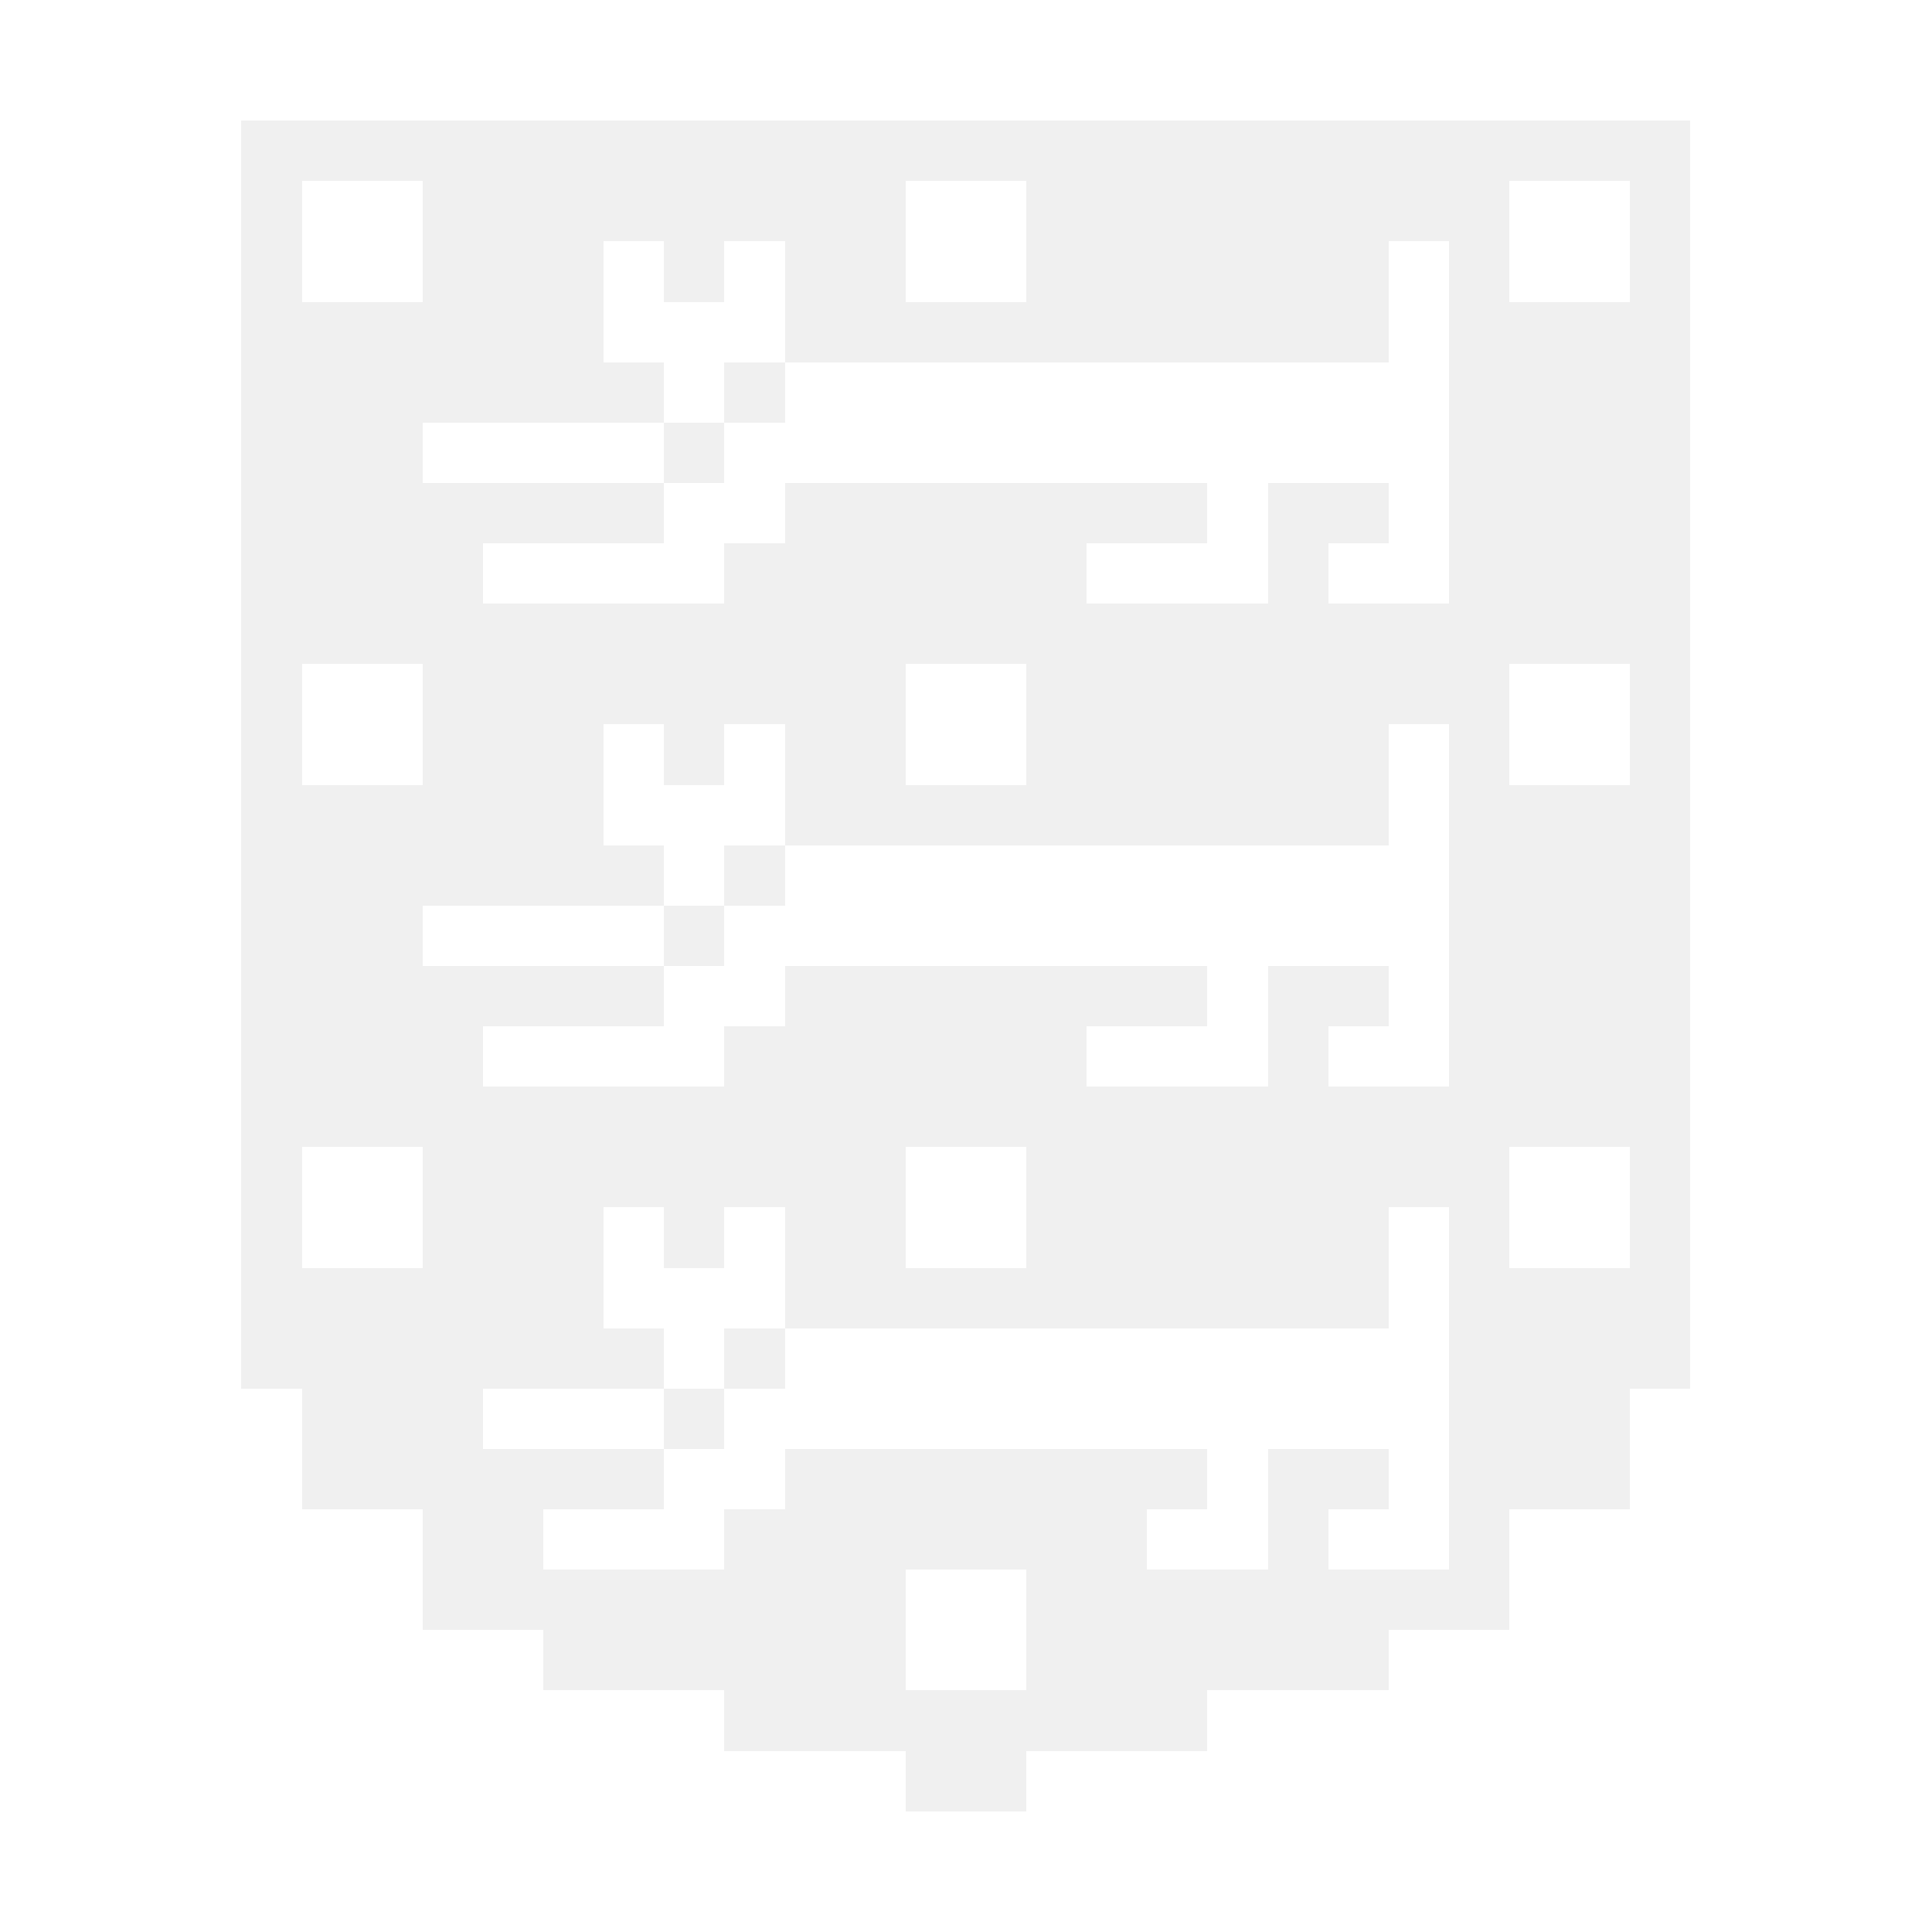
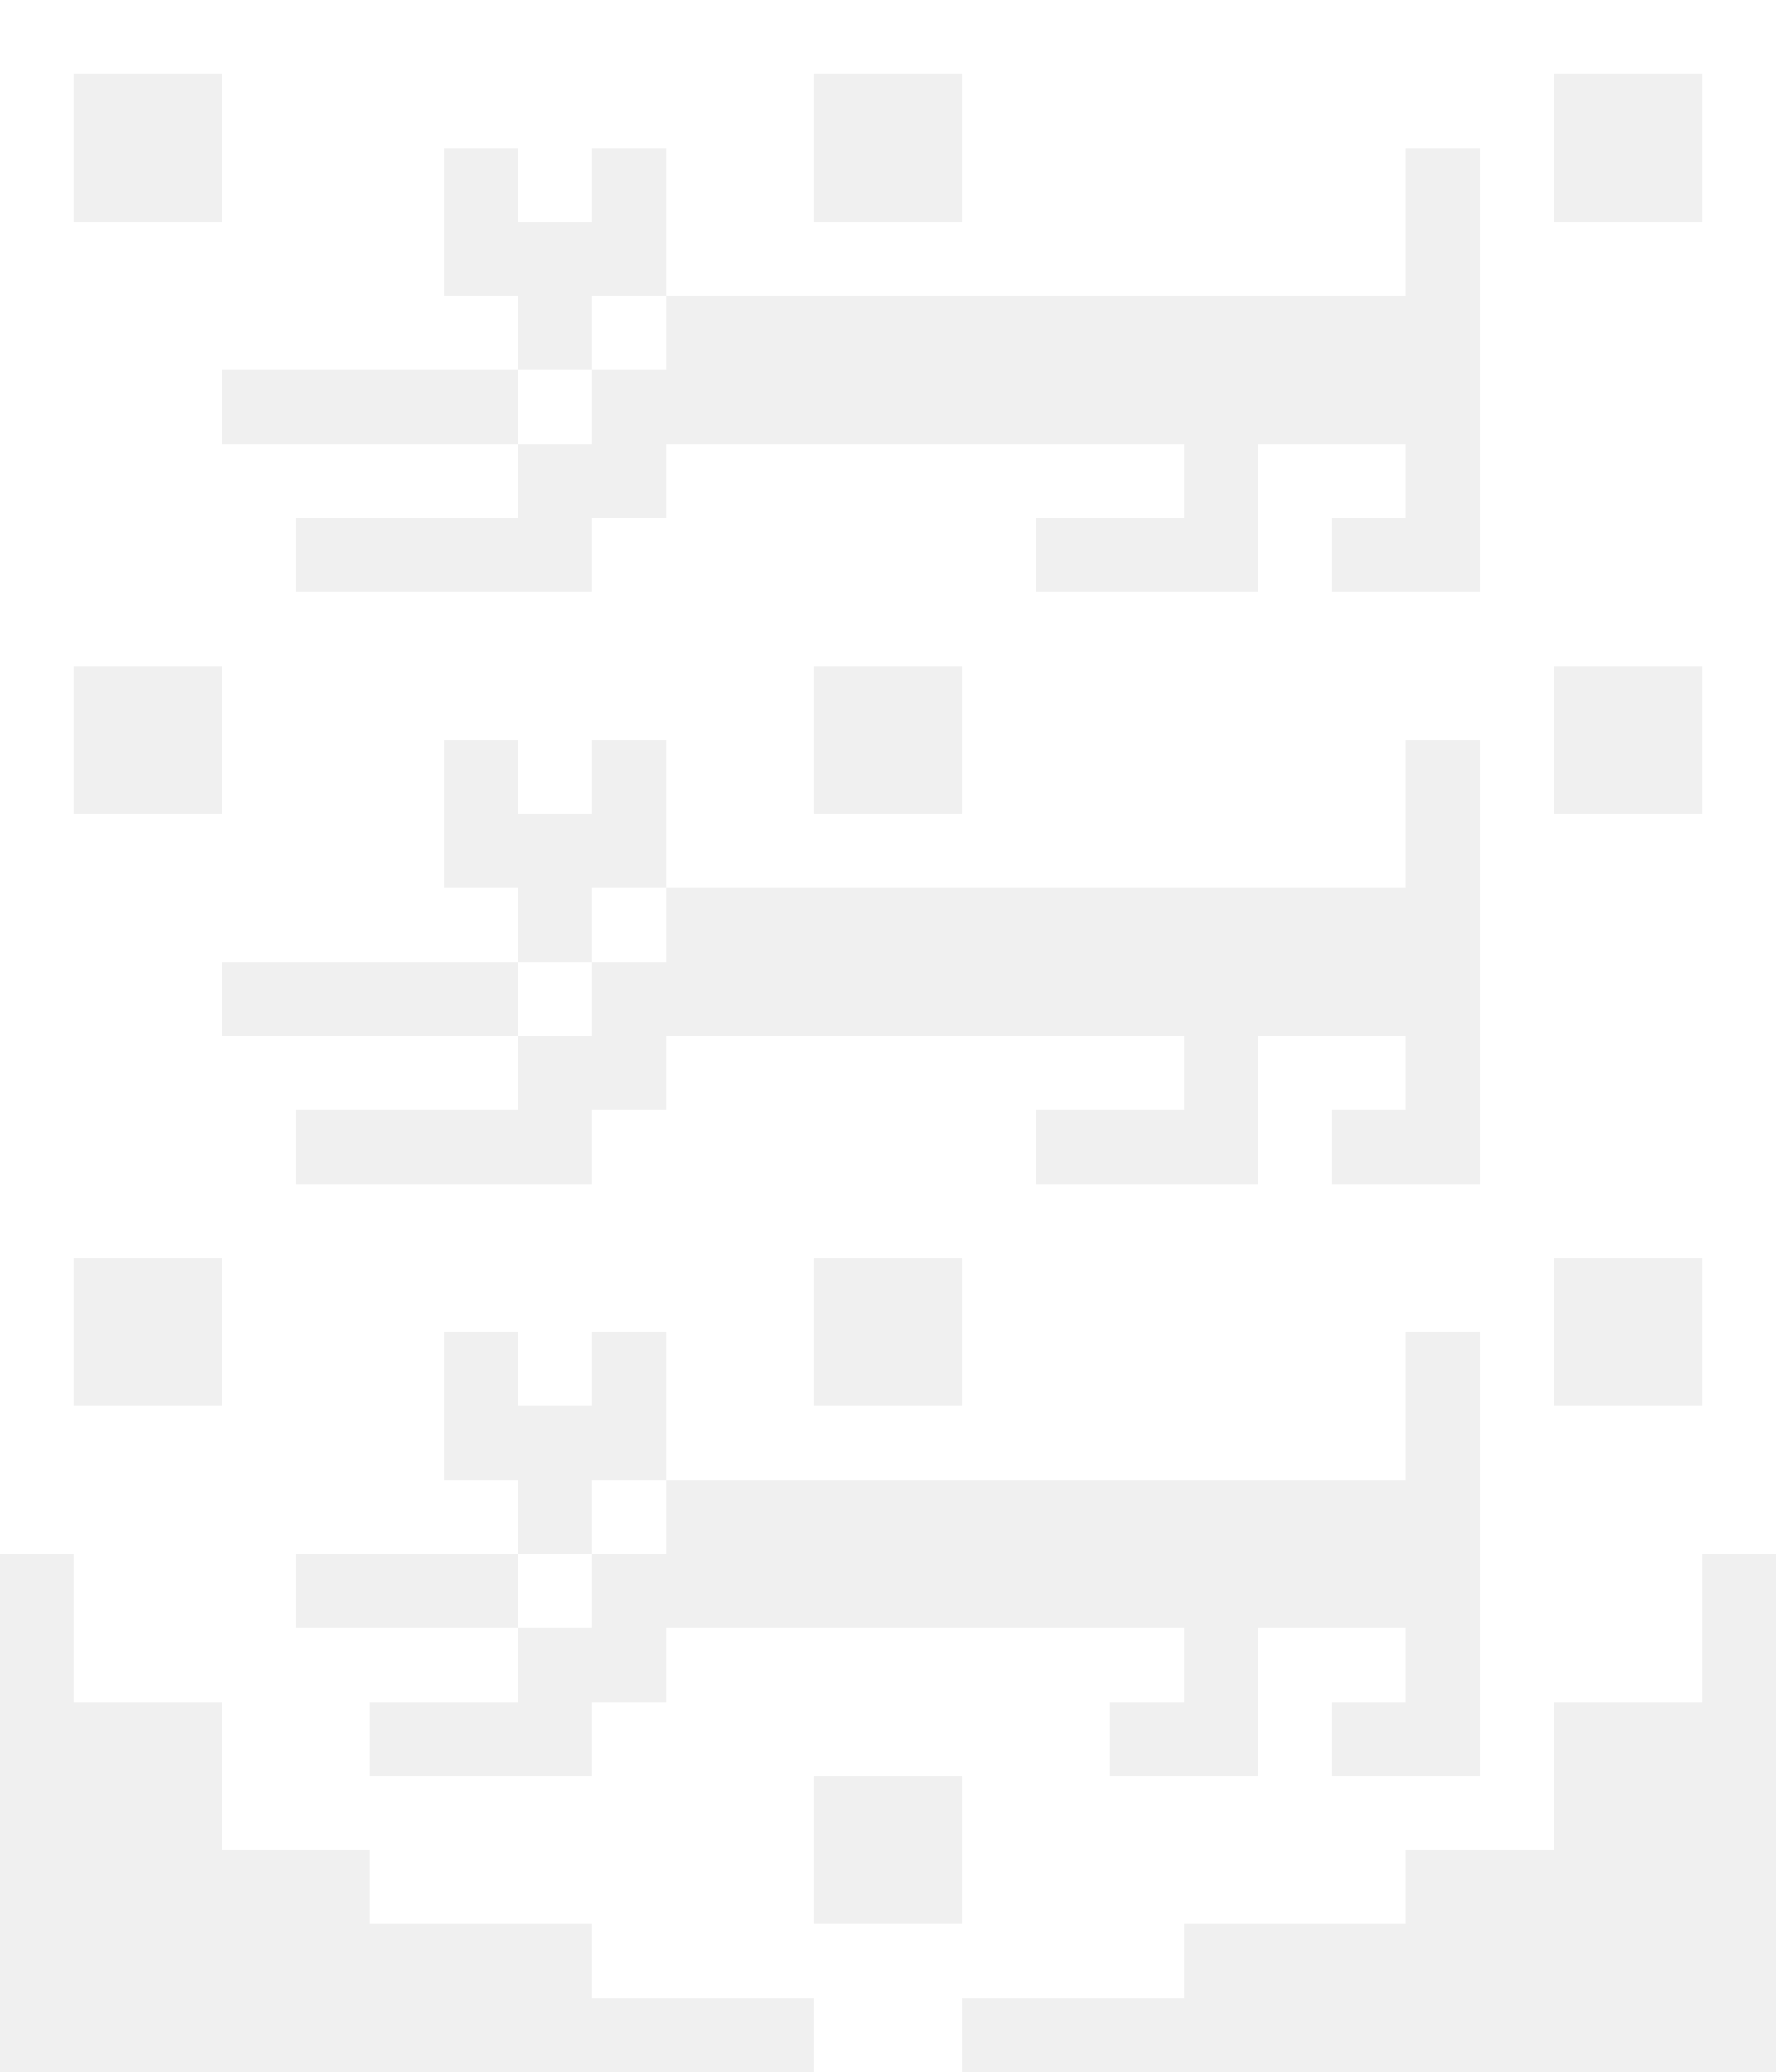
- <svg xmlns="http://www.w3.org/2000/svg" viewBox="0 0 32 32" shape-rendering="crispEdges" fill="#ffffff">
+ <svg xmlns="http://www.w3.org/2000/svg" viewBox="0 0 24 28" shape-rendering="crispEdges" fill="#ffffff">
  <rect x="0" y="0" width="1" height="1" />
  <rect x="1" y="0" width="1" height="1" />
  <rect x="2" y="0" width="1" height="1" />
  <rect x="3" y="0" width="1" height="1" />
  <rect x="4" y="0" width="1" height="1" />
  <rect x="5" y="0" width="1" height="1" />
  <rect x="6" y="0" width="1" height="1" />
  <rect x="7" y="0" width="1" height="1" />
  <rect x="8" y="0" width="1" height="1" />
  <rect x="9" y="0" width="1" height="1" />
  <rect x="10" y="0" width="1" height="1" />
  <rect x="11" y="0" width="1" height="1" />
  <rect x="12" y="0" width="1" height="1" />
  <rect x="13" y="0" width="1" height="1" />
  <rect x="14" y="0" width="1" height="1" />
  <rect x="15" y="0" width="1" height="1" />
  <rect x="16" y="0" width="1" height="1" />
  <rect x="17" y="0" width="1" height="1" />
  <rect x="18" y="0" width="1" height="1" />
  <rect x="19" y="0" width="1" height="1" />
  <rect x="20" y="0" width="1" height="1" />
  <rect x="21" y="0" width="1" height="1" />
  <rect x="22" y="0" width="1" height="1" />
  <rect x="23" y="0" width="1" height="1" />
-   <rect x="24" y="0" width="1" height="1" />
-   <rect x="25" y="0" width="1" height="1" />
-   <rect x="26" y="0" width="1" height="1" />
-   <rect x="27" y="0" width="1" height="1" />
-   <rect x="28" y="0" width="1" height="1" />
-   <rect x="29" y="0" width="1" height="1" />
-   <rect x="30" y="0" width="1" height="1" />
-   <rect x="31" y="0" width="1" height="1" />
  <rect x="0" y="1" width="1" height="1" />
-   <rect x="1" y="1" width="1" height="1" />
-   <rect x="2" y="1" width="1" height="1" />
  <rect x="3" y="1" width="1" height="1" />
  <rect x="4" y="1" width="1" height="1" />
  <rect x="5" y="1" width="1" height="1" />
  <rect x="6" y="1" width="1" height="1" />
  <rect x="7" y="1" width="1" height="1" />
  <rect x="8" y="1" width="1" height="1" />
  <rect x="9" y="1" width="1" height="1" />
  <rect x="10" y="1" width="1" height="1" />
-   <rect x="11" y="1" width="1" height="1" />
-   <rect x="12" y="1" width="1" height="1" />
  <rect x="13" y="1" width="1" height="1" />
  <rect x="14" y="1" width="1" height="1" />
  <rect x="15" y="1" width="1" height="1" />
  <rect x="16" y="1" width="1" height="1" />
  <rect x="17" y="1" width="1" height="1" />
  <rect x="18" y="1" width="1" height="1" />
  <rect x="19" y="1" width="1" height="1" />
  <rect x="20" y="1" width="1" height="1" />
-   <rect x="21" y="1" width="1" height="1" />
-   <rect x="22" y="1" width="1" height="1" />
  <rect x="23" y="1" width="1" height="1" />
-   <rect x="24" y="1" width="1" height="1" />
-   <rect x="25" y="1" width="1" height="1" />
-   <rect x="26" y="1" width="1" height="1" />
-   <rect x="27" y="1" width="1" height="1" />
-   <rect x="28" y="1" width="1" height="1" />
-   <rect x="29" y="1" width="1" height="1" />
-   <rect x="30" y="1" width="1" height="1" />
-   <rect x="31" y="1" width="1" height="1" />
  <rect x="0" y="2" width="1" height="1" />
-   <rect x="1" y="2" width="1" height="1" />
-   <rect x="2" y="2" width="1" height="1" />
  <rect x="3" y="2" width="1" height="1" />
-   <rect x="28" y="2" width="1" height="1" />
-   <rect x="29" y="2" width="1" height="1" />
-   <rect x="30" y="2" width="1" height="1" />
-   <rect x="31" y="2" width="1" height="1" />
+   <rect x="4" y="2" width="1" height="1" />
+   <rect x="5" y="2" width="1" height="1" />
+   <rect x="7" y="2" width="1" height="1" />
+   <rect x="9" y="2" width="1" height="1" />
+   <rect x="10" y="2" width="1" height="1" />
+   <rect x="13" y="2" width="1" height="1" />
+   <rect x="14" y="2" width="1" height="1" />
+   <rect x="15" y="2" width="1" height="1" />
+   <rect x="16" y="2" width="1" height="1" />
+   <rect x="17" y="2" width="1" height="1" />
+   <rect x="18" y="2" width="1" height="1" />
+   <rect x="20" y="2" width="1" height="1" />
+   <rect x="23" y="2" width="1" height="1" />
  <rect x="0" y="3" width="1" height="1" />
  <rect x="1" y="3" width="1" height="1" />
  <rect x="2" y="3" width="1" height="1" />
  <rect x="3" y="3" width="1" height="1" />
+   <rect x="4" y="3" width="1" height="1" />
  <rect x="5" y="3" width="1" height="1" />
-   <rect x="6" y="3" width="1" height="1" />
+   <rect x="9" y="3" width="1" height="1" />
+   <rect x="10" y="3" width="1" height="1" />
+   <rect x="11" y="3" width="1" height="1" />
+   <rect x="12" y="3" width="1" height="1" />
+   <rect x="13" y="3" width="1" height="1" />
+   <rect x="14" y="3" width="1" height="1" />
  <rect x="15" y="3" width="1" height="1" />
  <rect x="16" y="3" width="1" height="1" />
-   <rect x="25" y="3" width="1" height="1" />
-   <rect x="26" y="3" width="1" height="1" />
-   <rect x="28" y="3" width="1" height="1" />
-   <rect x="29" y="3" width="1" height="1" />
-   <rect x="30" y="3" width="1" height="1" />
-   <rect x="31" y="3" width="1" height="1" />
+   <rect x="17" y="3" width="1" height="1" />
+   <rect x="18" y="3" width="1" height="1" />
+   <rect x="20" y="3" width="1" height="1" />
+   <rect x="21" y="3" width="1" height="1" />
+   <rect x="22" y="3" width="1" height="1" />
+   <rect x="23" y="3" width="1" height="1" />
  <rect x="0" y="4" width="1" height="1" />
  <rect x="1" y="4" width="1" height="1" />
  <rect x="2" y="4" width="1" height="1" />
  <rect x="3" y="4" width="1" height="1" />
+   <rect x="4" y="4" width="1" height="1" />
  <rect x="5" y="4" width="1" height="1" />
  <rect x="6" y="4" width="1" height="1" />
-   <rect x="10" y="4" width="1" height="1" />
-   <rect x="12" y="4" width="1" height="1" />
-   <rect x="15" y="4" width="1" height="1" />
-   <rect x="16" y="4" width="1" height="1" />
+   <rect x="8" y="4" width="1" height="1" />
+   <rect x="20" y="4" width="1" height="1" />
+   <rect x="21" y="4" width="1" height="1" />
+   <rect x="22" y="4" width="1" height="1" />
  <rect x="23" y="4" width="1" height="1" />
-   <rect x="25" y="4" width="1" height="1" />
-   <rect x="26" y="4" width="1" height="1" />
-   <rect x="28" y="4" width="1" height="1" />
-   <rect x="29" y="4" width="1" height="1" />
-   <rect x="30" y="4" width="1" height="1" />
-   <rect x="31" y="4" width="1" height="1" />
  <rect x="0" y="5" width="1" height="1" />
  <rect x="1" y="5" width="1" height="1" />
  <rect x="2" y="5" width="1" height="1" />
-   <rect x="3" y="5" width="1" height="1" />
-   <rect x="10" y="5" width="1" height="1" />
-   <rect x="11" y="5" width="1" height="1" />
-   <rect x="12" y="5" width="1" height="1" />
+   <rect x="7" y="5" width="1" height="1" />
+   <rect x="20" y="5" width="1" height="1" />
+   <rect x="21" y="5" width="1" height="1" />
+   <rect x="22" y="5" width="1" height="1" />
  <rect x="23" y="5" width="1" height="1" />
-   <rect x="28" y="5" width="1" height="1" />
-   <rect x="29" y="5" width="1" height="1" />
-   <rect x="30" y="5" width="1" height="1" />
-   <rect x="31" y="5" width="1" height="1" />
  <rect x="0" y="6" width="1" height="1" />
  <rect x="1" y="6" width="1" height="1" />
  <rect x="2" y="6" width="1" height="1" />
  <rect x="3" y="6" width="1" height="1" />
+   <rect x="4" y="6" width="1" height="1" />
+   <rect x="5" y="6" width="1" height="1" />
+   <rect x="6" y="6" width="1" height="1" />
+   <rect x="9" y="6" width="1" height="1" />
+   <rect x="10" y="6" width="1" height="1" />
  <rect x="11" y="6" width="1" height="1" />
+   <rect x="12" y="6" width="1" height="1" />
  <rect x="13" y="6" width="1" height="1" />
  <rect x="14" y="6" width="1" height="1" />
  <rect x="15" y="6" width="1" height="1" />
-   <rect x="16" y="6" width="1" height="1" />
  <rect x="17" y="6" width="1" height="1" />
  <rect x="18" y="6" width="1" height="1" />
-   <rect x="19" y="6" width="1" height="1" />
  <rect x="20" y="6" width="1" height="1" />
  <rect x="21" y="6" width="1" height="1" />
  <rect x="22" y="6" width="1" height="1" />
  <rect x="23" y="6" width="1" height="1" />
-   <rect x="28" y="6" width="1" height="1" />
-   <rect x="29" y="6" width="1" height="1" />
-   <rect x="30" y="6" width="1" height="1" />
-   <rect x="31" y="6" width="1" height="1" />
  <rect x="0" y="7" width="1" height="1" />
  <rect x="1" y="7" width="1" height="1" />
  <rect x="2" y="7" width="1" height="1" />
  <rect x="3" y="7" width="1" height="1" />
-   <rect x="7" y="7" width="1" height="1" />
  <rect x="8" y="7" width="1" height="1" />
  <rect x="9" y="7" width="1" height="1" />
  <rect x="10" y="7" width="1" height="1" />
+   <rect x="11" y="7" width="1" height="1" />
  <rect x="12" y="7" width="1" height="1" />
  <rect x="13" y="7" width="1" height="1" />
-   <rect x="14" y="7" width="1" height="1" />
-   <rect x="15" y="7" width="1" height="1" />
-   <rect x="16" y="7" width="1" height="1" />
  <rect x="17" y="7" width="1" height="1" />
-   <rect x="18" y="7" width="1" height="1" />
-   <rect x="19" y="7" width="1" height="1" />
  <rect x="20" y="7" width="1" height="1" />
  <rect x="21" y="7" width="1" height="1" />
  <rect x="22" y="7" width="1" height="1" />
  <rect x="23" y="7" width="1" height="1" />
-   <rect x="28" y="7" width="1" height="1" />
-   <rect x="29" y="7" width="1" height="1" />
-   <rect x="30" y="7" width="1" height="1" />
-   <rect x="31" y="7" width="1" height="1" />
  <rect x="0" y="8" width="1" height="1" />
  <rect x="1" y="8" width="1" height="1" />
  <rect x="2" y="8" width="1" height="1" />
  <rect x="3" y="8" width="1" height="1" />
+   <rect x="4" y="8" width="1" height="1" />
+   <rect x="5" y="8" width="1" height="1" />
+   <rect x="6" y="8" width="1" height="1" />
+   <rect x="7" y="8" width="1" height="1" />
+   <rect x="8" y="8" width="1" height="1" />
+   <rect x="9" y="8" width="1" height="1" />
+   <rect x="10" y="8" width="1" height="1" />
  <rect x="11" y="8" width="1" height="1" />
  <rect x="12" y="8" width="1" height="1" />
+   <rect x="13" y="8" width="1" height="1" />
+   <rect x="14" y="8" width="1" height="1" />
+   <rect x="15" y="8" width="1" height="1" />
+   <rect x="16" y="8" width="1" height="1" />
+   <rect x="17" y="8" width="1" height="1" />
+   <rect x="18" y="8" width="1" height="1" />
+   <rect x="19" y="8" width="1" height="1" />
  <rect x="20" y="8" width="1" height="1" />
+   <rect x="21" y="8" width="1" height="1" />
+   <rect x="22" y="8" width="1" height="1" />
  <rect x="23" y="8" width="1" height="1" />
-   <rect x="28" y="8" width="1" height="1" />
-   <rect x="29" y="8" width="1" height="1" />
-   <rect x="30" y="8" width="1" height="1" />
-   <rect x="31" y="8" width="1" height="1" />
  <rect x="0" y="9" width="1" height="1" />
-   <rect x="1" y="9" width="1" height="1" />
-   <rect x="2" y="9" width="1" height="1" />
  <rect x="3" y="9" width="1" height="1" />
+   <rect x="4" y="9" width="1" height="1" />
+   <rect x="5" y="9" width="1" height="1" />
+   <rect x="6" y="9" width="1" height="1" />
+   <rect x="7" y="9" width="1" height="1" />
  <rect x="8" y="9" width="1" height="1" />
  <rect x="9" y="9" width="1" height="1" />
  <rect x="10" y="9" width="1" height="1" />
-   <rect x="11" y="9" width="1" height="1" />
+   <rect x="13" y="9" width="1" height="1" />
+   <rect x="14" y="9" width="1" height="1" />
+   <rect x="15" y="9" width="1" height="1" />
+   <rect x="16" y="9" width="1" height="1" />
+   <rect x="17" y="9" width="1" height="1" />
  <rect x="18" y="9" width="1" height="1" />
  <rect x="19" y="9" width="1" height="1" />
  <rect x="20" y="9" width="1" height="1" />
-   <rect x="22" y="9" width="1" height="1" />
  <rect x="23" y="9" width="1" height="1" />
-   <rect x="28" y="9" width="1" height="1" />
-   <rect x="29" y="9" width="1" height="1" />
-   <rect x="30" y="9" width="1" height="1" />
-   <rect x="31" y="9" width="1" height="1" />
  <rect x="0" y="10" width="1" height="1" />
-   <rect x="1" y="10" width="1" height="1" />
-   <rect x="2" y="10" width="1" height="1" />
  <rect x="3" y="10" width="1" height="1" />
-   <rect x="28" y="10" width="1" height="1" />
-   <rect x="29" y="10" width="1" height="1" />
-   <rect x="30" y="10" width="1" height="1" />
-   <rect x="31" y="10" width="1" height="1" />
+   <rect x="4" y="10" width="1" height="1" />
+   <rect x="5" y="10" width="1" height="1" />
+   <rect x="7" y="10" width="1" height="1" />
+   <rect x="9" y="10" width="1" height="1" />
+   <rect x="10" y="10" width="1" height="1" />
+   <rect x="13" y="10" width="1" height="1" />
+   <rect x="14" y="10" width="1" height="1" />
+   <rect x="15" y="10" width="1" height="1" />
+   <rect x="16" y="10" width="1" height="1" />
+   <rect x="17" y="10" width="1" height="1" />
+   <rect x="18" y="10" width="1" height="1" />
+   <rect x="20" y="10" width="1" height="1" />
+   <rect x="23" y="10" width="1" height="1" />
  <rect x="0" y="11" width="1" height="1" />
  <rect x="1" y="11" width="1" height="1" />
  <rect x="2" y="11" width="1" height="1" />
  <rect x="3" y="11" width="1" height="1" />
+   <rect x="4" y="11" width="1" height="1" />
  <rect x="5" y="11" width="1" height="1" />
-   <rect x="6" y="11" width="1" height="1" />
+   <rect x="9" y="11" width="1" height="1" />
+   <rect x="10" y="11" width="1" height="1" />
+   <rect x="11" y="11" width="1" height="1" />
+   <rect x="12" y="11" width="1" height="1" />
+   <rect x="13" y="11" width="1" height="1" />
+   <rect x="14" y="11" width="1" height="1" />
  <rect x="15" y="11" width="1" height="1" />
  <rect x="16" y="11" width="1" height="1" />
-   <rect x="25" y="11" width="1" height="1" />
-   <rect x="26" y="11" width="1" height="1" />
-   <rect x="28" y="11" width="1" height="1" />
-   <rect x="29" y="11" width="1" height="1" />
-   <rect x="30" y="11" width="1" height="1" />
-   <rect x="31" y="11" width="1" height="1" />
+   <rect x="17" y="11" width="1" height="1" />
+   <rect x="18" y="11" width="1" height="1" />
+   <rect x="20" y="11" width="1" height="1" />
+   <rect x="21" y="11" width="1" height="1" />
+   <rect x="22" y="11" width="1" height="1" />
+   <rect x="23" y="11" width="1" height="1" />
  <rect x="0" y="12" width="1" height="1" />
  <rect x="1" y="12" width="1" height="1" />
  <rect x="2" y="12" width="1" height="1" />
  <rect x="3" y="12" width="1" height="1" />
+   <rect x="4" y="12" width="1" height="1" />
  <rect x="5" y="12" width="1" height="1" />
  <rect x="6" y="12" width="1" height="1" />
-   <rect x="10" y="12" width="1" height="1" />
-   <rect x="12" y="12" width="1" height="1" />
-   <rect x="15" y="12" width="1" height="1" />
-   <rect x="16" y="12" width="1" height="1" />
+   <rect x="8" y="12" width="1" height="1" />
+   <rect x="20" y="12" width="1" height="1" />
+   <rect x="21" y="12" width="1" height="1" />
+   <rect x="22" y="12" width="1" height="1" />
  <rect x="23" y="12" width="1" height="1" />
-   <rect x="25" y="12" width="1" height="1" />
-   <rect x="26" y="12" width="1" height="1" />
-   <rect x="28" y="12" width="1" height="1" />
-   <rect x="29" y="12" width="1" height="1" />
-   <rect x="30" y="12" width="1" height="1" />
-   <rect x="31" y="12" width="1" height="1" />
  <rect x="0" y="13" width="1" height="1" />
  <rect x="1" y="13" width="1" height="1" />
  <rect x="2" y="13" width="1" height="1" />
-   <rect x="3" y="13" width="1" height="1" />
-   <rect x="10" y="13" width="1" height="1" />
-   <rect x="11" y="13" width="1" height="1" />
-   <rect x="12" y="13" width="1" height="1" />
+   <rect x="7" y="13" width="1" height="1" />
+   <rect x="20" y="13" width="1" height="1" />
+   <rect x="21" y="13" width="1" height="1" />
+   <rect x="22" y="13" width="1" height="1" />
  <rect x="23" y="13" width="1" height="1" />
-   <rect x="28" y="13" width="1" height="1" />
-   <rect x="29" y="13" width="1" height="1" />
-   <rect x="30" y="13" width="1" height="1" />
-   <rect x="31" y="13" width="1" height="1" />
  <rect x="0" y="14" width="1" height="1" />
  <rect x="1" y="14" width="1" height="1" />
  <rect x="2" y="14" width="1" height="1" />
  <rect x="3" y="14" width="1" height="1" />
+   <rect x="4" y="14" width="1" height="1" />
+   <rect x="5" y="14" width="1" height="1" />
+   <rect x="6" y="14" width="1" height="1" />
+   <rect x="9" y="14" width="1" height="1" />
+   <rect x="10" y="14" width="1" height="1" />
  <rect x="11" y="14" width="1" height="1" />
+   <rect x="12" y="14" width="1" height="1" />
  <rect x="13" y="14" width="1" height="1" />
  <rect x="14" y="14" width="1" height="1" />
  <rect x="15" y="14" width="1" height="1" />
-   <rect x="16" y="14" width="1" height="1" />
  <rect x="17" y="14" width="1" height="1" />
  <rect x="18" y="14" width="1" height="1" />
-   <rect x="19" y="14" width="1" height="1" />
  <rect x="20" y="14" width="1" height="1" />
  <rect x="21" y="14" width="1" height="1" />
  <rect x="22" y="14" width="1" height="1" />
  <rect x="23" y="14" width="1" height="1" />
-   <rect x="28" y="14" width="1" height="1" />
-   <rect x="29" y="14" width="1" height="1" />
-   <rect x="30" y="14" width="1" height="1" />
-   <rect x="31" y="14" width="1" height="1" />
  <rect x="0" y="15" width="1" height="1" />
  <rect x="1" y="15" width="1" height="1" />
  <rect x="2" y="15" width="1" height="1" />
  <rect x="3" y="15" width="1" height="1" />
-   <rect x="7" y="15" width="1" height="1" />
  <rect x="8" y="15" width="1" height="1" />
  <rect x="9" y="15" width="1" height="1" />
  <rect x="10" y="15" width="1" height="1" />
+   <rect x="11" y="15" width="1" height="1" />
  <rect x="12" y="15" width="1" height="1" />
  <rect x="13" y="15" width="1" height="1" />
-   <rect x="14" y="15" width="1" height="1" />
-   <rect x="15" y="15" width="1" height="1" />
-   <rect x="16" y="15" width="1" height="1" />
  <rect x="17" y="15" width="1" height="1" />
-   <rect x="18" y="15" width="1" height="1" />
-   <rect x="19" y="15" width="1" height="1" />
  <rect x="20" y="15" width="1" height="1" />
  <rect x="21" y="15" width="1" height="1" />
  <rect x="22" y="15" width="1" height="1" />
  <rect x="23" y="15" width="1" height="1" />
-   <rect x="28" y="15" width="1" height="1" />
-   <rect x="29" y="15" width="1" height="1" />
-   <rect x="30" y="15" width="1" height="1" />
-   <rect x="31" y="15" width="1" height="1" />
  <rect x="0" y="16" width="1" height="1" />
  <rect x="1" y="16" width="1" height="1" />
  <rect x="2" y="16" width="1" height="1" />
  <rect x="3" y="16" width="1" height="1" />
+   <rect x="4" y="16" width="1" height="1" />
+   <rect x="5" y="16" width="1" height="1" />
+   <rect x="6" y="16" width="1" height="1" />
+   <rect x="7" y="16" width="1" height="1" />
+   <rect x="8" y="16" width="1" height="1" />
+   <rect x="9" y="16" width="1" height="1" />
+   <rect x="10" y="16" width="1" height="1" />
  <rect x="11" y="16" width="1" height="1" />
  <rect x="12" y="16" width="1" height="1" />
+   <rect x="13" y="16" width="1" height="1" />
+   <rect x="14" y="16" width="1" height="1" />
+   <rect x="15" y="16" width="1" height="1" />
+   <rect x="16" y="16" width="1" height="1" />
+   <rect x="17" y="16" width="1" height="1" />
+   <rect x="18" y="16" width="1" height="1" />
+   <rect x="19" y="16" width="1" height="1" />
  <rect x="20" y="16" width="1" height="1" />
+   <rect x="21" y="16" width="1" height="1" />
+   <rect x="22" y="16" width="1" height="1" />
  <rect x="23" y="16" width="1" height="1" />
-   <rect x="28" y="16" width="1" height="1" />
-   <rect x="29" y="16" width="1" height="1" />
-   <rect x="30" y="16" width="1" height="1" />
-   <rect x="31" y="16" width="1" height="1" />
  <rect x="0" y="17" width="1" height="1" />
-   <rect x="1" y="17" width="1" height="1" />
-   <rect x="2" y="17" width="1" height="1" />
  <rect x="3" y="17" width="1" height="1" />
+   <rect x="4" y="17" width="1" height="1" />
+   <rect x="5" y="17" width="1" height="1" />
+   <rect x="6" y="17" width="1" height="1" />
+   <rect x="7" y="17" width="1" height="1" />
  <rect x="8" y="17" width="1" height="1" />
  <rect x="9" y="17" width="1" height="1" />
  <rect x="10" y="17" width="1" height="1" />
-   <rect x="11" y="17" width="1" height="1" />
+   <rect x="13" y="17" width="1" height="1" />
+   <rect x="14" y="17" width="1" height="1" />
+   <rect x="15" y="17" width="1" height="1" />
+   <rect x="16" y="17" width="1" height="1" />
+   <rect x="17" y="17" width="1" height="1" />
  <rect x="18" y="17" width="1" height="1" />
  <rect x="19" y="17" width="1" height="1" />
  <rect x="20" y="17" width="1" height="1" />
-   <rect x="22" y="17" width="1" height="1" />
  <rect x="23" y="17" width="1" height="1" />
-   <rect x="28" y="17" width="1" height="1" />
-   <rect x="29" y="17" width="1" height="1" />
-   <rect x="30" y="17" width="1" height="1" />
-   <rect x="31" y="17" width="1" height="1" />
  <rect x="0" y="18" width="1" height="1" />
-   <rect x="1" y="18" width="1" height="1" />
-   <rect x="2" y="18" width="1" height="1" />
  <rect x="3" y="18" width="1" height="1" />
-   <rect x="28" y="18" width="1" height="1" />
-   <rect x="29" y="18" width="1" height="1" />
-   <rect x="30" y="18" width="1" height="1" />
-   <rect x="31" y="18" width="1" height="1" />
+   <rect x="4" y="18" width="1" height="1" />
+   <rect x="5" y="18" width="1" height="1" />
+   <rect x="7" y="18" width="1" height="1" />
+   <rect x="9" y="18" width="1" height="1" />
+   <rect x="10" y="18" width="1" height="1" />
+   <rect x="13" y="18" width="1" height="1" />
+   <rect x="14" y="18" width="1" height="1" />
+   <rect x="15" y="18" width="1" height="1" />
+   <rect x="16" y="18" width="1" height="1" />
+   <rect x="17" y="18" width="1" height="1" />
+   <rect x="18" y="18" width="1" height="1" />
+   <rect x="20" y="18" width="1" height="1" />
+   <rect x="23" y="18" width="1" height="1" />
  <rect x="0" y="19" width="1" height="1" />
  <rect x="1" y="19" width="1" height="1" />
  <rect x="2" y="19" width="1" height="1" />
  <rect x="3" y="19" width="1" height="1" />
+   <rect x="4" y="19" width="1" height="1" />
  <rect x="5" y="19" width="1" height="1" />
-   <rect x="6" y="19" width="1" height="1" />
+   <rect x="9" y="19" width="1" height="1" />
+   <rect x="10" y="19" width="1" height="1" />
+   <rect x="11" y="19" width="1" height="1" />
+   <rect x="12" y="19" width="1" height="1" />
+   <rect x="13" y="19" width="1" height="1" />
+   <rect x="14" y="19" width="1" height="1" />
  <rect x="15" y="19" width="1" height="1" />
  <rect x="16" y="19" width="1" height="1" />
-   <rect x="25" y="19" width="1" height="1" />
-   <rect x="26" y="19" width="1" height="1" />
-   <rect x="28" y="19" width="1" height="1" />
-   <rect x="29" y="19" width="1" height="1" />
-   <rect x="30" y="19" width="1" height="1" />
-   <rect x="31" y="19" width="1" height="1" />
+   <rect x="17" y="19" width="1" height="1" />
+   <rect x="18" y="19" width="1" height="1" />
+   <rect x="20" y="19" width="1" height="1" />
+   <rect x="21" y="19" width="1" height="1" />
+   <rect x="22" y="19" width="1" height="1" />
+   <rect x="23" y="19" width="1" height="1" />
  <rect x="0" y="20" width="1" height="1" />
  <rect x="1" y="20" width="1" height="1" />
  <rect x="2" y="20" width="1" height="1" />
  <rect x="3" y="20" width="1" height="1" />
+   <rect x="4" y="20" width="1" height="1" />
  <rect x="5" y="20" width="1" height="1" />
  <rect x="6" y="20" width="1" height="1" />
-   <rect x="10" y="20" width="1" height="1" />
-   <rect x="12" y="20" width="1" height="1" />
-   <rect x="15" y="20" width="1" height="1" />
-   <rect x="16" y="20" width="1" height="1" />
+   <rect x="8" y="20" width="1" height="1" />
+   <rect x="20" y="20" width="1" height="1" />
+   <rect x="21" y="20" width="1" height="1" />
+   <rect x="22" y="20" width="1" height="1" />
  <rect x="23" y="20" width="1" height="1" />
-   <rect x="25" y="20" width="1" height="1" />
-   <rect x="26" y="20" width="1" height="1" />
-   <rect x="28" y="20" width="1" height="1" />
-   <rect x="29" y="20" width="1" height="1" />
-   <rect x="30" y="20" width="1" height="1" />
-   <rect x="31" y="20" width="1" height="1" />
-   <rect x="0" y="21" width="1" height="1" />
  <rect x="1" y="21" width="1" height="1" />
  <rect x="2" y="21" width="1" height="1" />
  <rect x="3" y="21" width="1" height="1" />
-   <rect x="10" y="21" width="1" height="1" />
-   <rect x="11" y="21" width="1" height="1" />
-   <rect x="12" y="21" width="1" height="1" />
-   <rect x="23" y="21" width="1" height="1" />
-   <rect x="28" y="21" width="1" height="1" />
-   <rect x="29" y="21" width="1" height="1" />
-   <rect x="30" y="21" width="1" height="1" />
-   <rect x="31" y="21" width="1" height="1" />
-   <rect x="0" y="22" width="1" height="1" />
+   <rect x="7" y="21" width="1" height="1" />
+   <rect x="20" y="21" width="1" height="1" />
+   <rect x="21" y="21" width="1" height="1" />
+   <rect x="22" y="21" width="1" height="1" />
  <rect x="1" y="22" width="1" height="1" />
  <rect x="2" y="22" width="1" height="1" />
  <rect x="3" y="22" width="1" height="1" />
+   <rect x="4" y="22" width="1" height="1" />
+   <rect x="5" y="22" width="1" height="1" />
+   <rect x="6" y="22" width="1" height="1" />
+   <rect x="9" y="22" width="1" height="1" />
+   <rect x="10" y="22" width="1" height="1" />
  <rect x="11" y="22" width="1" height="1" />
+   <rect x="12" y="22" width="1" height="1" />
  <rect x="13" y="22" width="1" height="1" />
  <rect x="14" y="22" width="1" height="1" />
  <rect x="15" y="22" width="1" height="1" />
-   <rect x="16" y="22" width="1" height="1" />
  <rect x="17" y="22" width="1" height="1" />
  <rect x="18" y="22" width="1" height="1" />
-   <rect x="19" y="22" width="1" height="1" />
  <rect x="20" y="22" width="1" height="1" />
  <rect x="21" y="22" width="1" height="1" />
  <rect x="22" y="22" width="1" height="1" />
-   <rect x="23" y="22" width="1" height="1" />
-   <rect x="28" y="22" width="1" height="1" />
-   <rect x="29" y="22" width="1" height="1" />
-   <rect x="30" y="22" width="1" height="1" />
-   <rect x="31" y="22" width="1" height="1" />
-   <rect x="0" y="23" width="1" height="1" />
-   <rect x="1" y="23" width="1" height="1" />
-   <rect x="2" y="23" width="1" height="1" />
  <rect x="3" y="23" width="1" height="1" />
  <rect x="4" y="23" width="1" height="1" />
  <rect x="8" y="23" width="1" height="1" />
  <rect x="9" y="23" width="1" height="1" />
  <rect x="10" y="23" width="1" height="1" />
+   <rect x="11" y="23" width="1" height="1" />
  <rect x="12" y="23" width="1" height="1" />
  <rect x="13" y="23" width="1" height="1" />
  <rect x="14" y="23" width="1" height="1" />
-   <rect x="15" y="23" width="1" height="1" />
-   <rect x="16" y="23" width="1" height="1" />
  <rect x="17" y="23" width="1" height="1" />
-   <rect x="18" y="23" width="1" height="1" />
-   <rect x="19" y="23" width="1" height="1" />
  <rect x="20" y="23" width="1" height="1" />
-   <rect x="21" y="23" width="1" height="1" />
-   <rect x="22" y="23" width="1" height="1" />
-   <rect x="23" y="23" width="1" height="1" />
-   <rect x="27" y="23" width="1" height="1" />
-   <rect x="28" y="23" width="1" height="1" />
-   <rect x="29" y="23" width="1" height="1" />
-   <rect x="30" y="23" width="1" height="1" />
-   <rect x="31" y="23" width="1" height="1" />
-   <rect x="0" y="24" width="1" height="1" />
-   <rect x="1" y="24" width="1" height="1" />
-   <rect x="2" y="24" width="1" height="1" />
  <rect x="3" y="24" width="1" height="1" />
  <rect x="4" y="24" width="1" height="1" />
-   <rect x="11" y="24" width="1" height="1" />
-   <rect x="12" y="24" width="1" height="1" />
+   <rect x="5" y="24" width="1" height="1" />
+   <rect x="6" y="24" width="1" height="1" />
+   <rect x="7" y="24" width="1" height="1" />
+   <rect x="8" y="24" width="1" height="1" />
+   <rect x="9" y="24" width="1" height="1" />
+   <rect x="10" y="24" width="1" height="1" />
+   <rect x="13" y="24" width="1" height="1" />
+   <rect x="14" y="24" width="1" height="1" />
+   <rect x="15" y="24" width="1" height="1" />
+   <rect x="16" y="24" width="1" height="1" />
+   <rect x="17" y="24" width="1" height="1" />
+   <rect x="18" y="24" width="1" height="1" />
+   <rect x="19" y="24" width="1" height="1" />
  <rect x="20" y="24" width="1" height="1" />
-   <rect x="23" y="24" width="1" height="1" />
-   <rect x="27" y="24" width="1" height="1" />
-   <rect x="28" y="24" width="1" height="1" />
-   <rect x="29" y="24" width="1" height="1" />
-   <rect x="30" y="24" width="1" height="1" />
-   <rect x="31" y="24" width="1" height="1" />
-   <rect x="0" y="25" width="1" height="1" />
-   <rect x="1" y="25" width="1" height="1" />
-   <rect x="2" y="25" width="1" height="1" />
-   <rect x="3" y="25" width="1" height="1" />
-   <rect x="4" y="25" width="1" height="1" />
  <rect x="5" y="25" width="1" height="1" />
  <rect x="6" y="25" width="1" height="1" />
+   <rect x="7" y="25" width="1" height="1" />
+   <rect x="8" y="25" width="1" height="1" />
  <rect x="9" y="25" width="1" height="1" />
  <rect x="10" y="25" width="1" height="1" />
-   <rect x="11" y="25" width="1" height="1" />
-   <rect x="19" y="25" width="1" height="1" />
-   <rect x="20" y="25" width="1" height="1" />
-   <rect x="22" y="25" width="1" height="1" />
-   <rect x="23" y="25" width="1" height="1" />
-   <rect x="25" y="25" width="1" height="1" />
-   <rect x="26" y="25" width="1" height="1" />
-   <rect x="27" y="25" width="1" height="1" />
-   <rect x="28" y="25" width="1" height="1" />
-   <rect x="29" y="25" width="1" height="1" />
-   <rect x="30" y="25" width="1" height="1" />
-   <rect x="31" y="25" width="1" height="1" />
-   <rect x="0" y="26" width="1" height="1" />
-   <rect x="1" y="26" width="1" height="1" />
-   <rect x="2" y="26" width="1" height="1" />
-   <rect x="3" y="26" width="1" height="1" />
-   <rect x="4" y="26" width="1" height="1" />
-   <rect x="5" y="26" width="1" height="1" />
-   <rect x="6" y="26" width="1" height="1" />
+   <rect x="13" y="25" width="1" height="1" />
+   <rect x="14" y="25" width="1" height="1" />
+   <rect x="15" y="25" width="1" height="1" />
+   <rect x="16" y="25" width="1" height="1" />
+   <rect x="17" y="25" width="1" height="1" />
+   <rect x="18" y="25" width="1" height="1" />
+   <rect x="8" y="26" width="1" height="1" />
+   <rect x="9" y="26" width="1" height="1" />
+   <rect x="10" y="26" width="1" height="1" />
+   <rect x="11" y="26" width="1" height="1" />
+   <rect x="12" y="26" width="1" height="1" />
+   <rect x="13" y="26" width="1" height="1" />
+   <rect x="14" y="26" width="1" height="1" />
  <rect x="15" y="26" width="1" height="1" />
-   <rect x="16" y="26" width="1" height="1" />
-   <rect x="25" y="26" width="1" height="1" />
-   <rect x="26" y="26" width="1" height="1" />
-   <rect x="27" y="26" width="1" height="1" />
-   <rect x="28" y="26" width="1" height="1" />
-   <rect x="29" y="26" width="1" height="1" />
-   <rect x="30" y="26" width="1" height="1" />
-   <rect x="31" y="26" width="1" height="1" />
-   <rect x="0" y="27" width="1" height="1" />
-   <rect x="1" y="27" width="1" height="1" />
-   <rect x="2" y="27" width="1" height="1" />
-   <rect x="3" y="27" width="1" height="1" />
-   <rect x="4" y="27" width="1" height="1" />
-   <rect x="5" y="27" width="1" height="1" />
-   <rect x="6" y="27" width="1" height="1" />
-   <rect x="7" y="27" width="1" height="1" />
-   <rect x="8" y="27" width="1" height="1" />
-   <rect x="15" y="27" width="1" height="1" />
-   <rect x="16" y="27" width="1" height="1" />
-   <rect x="23" y="27" width="1" height="1" />
-   <rect x="24" y="27" width="1" height="1" />
-   <rect x="25" y="27" width="1" height="1" />
-   <rect x="26" y="27" width="1" height="1" />
-   <rect x="27" y="27" width="1" height="1" />
-   <rect x="28" y="27" width="1" height="1" />
-   <rect x="29" y="27" width="1" height="1" />
-   <rect x="30" y="27" width="1" height="1" />
-   <rect x="31" y="27" width="1" height="1" />
-   <rect x="0" y="28" width="1" height="1" />
-   <rect x="1" y="28" width="1" height="1" />
-   <rect x="2" y="28" width="1" height="1" />
-   <rect x="3" y="28" width="1" height="1" />
-   <rect x="4" y="28" width="1" height="1" />
-   <rect x="5" y="28" width="1" height="1" />
-   <rect x="6" y="28" width="1" height="1" />
-   <rect x="7" y="28" width="1" height="1" />
-   <rect x="8" y="28" width="1" height="1" />
-   <rect x="9" y="28" width="1" height="1" />
-   <rect x="10" y="28" width="1" height="1" />
-   <rect x="11" y="28" width="1" height="1" />
-   <rect x="20" y="28" width="1" height="1" />
-   <rect x="21" y="28" width="1" height="1" />
-   <rect x="22" y="28" width="1" height="1" />
-   <rect x="23" y="28" width="1" height="1" />
-   <rect x="24" y="28" width="1" height="1" />
-   <rect x="25" y="28" width="1" height="1" />
-   <rect x="26" y="28" width="1" height="1" />
-   <rect x="27" y="28" width="1" height="1" />
-   <rect x="28" y="28" width="1" height="1" />
-   <rect x="29" y="28" width="1" height="1" />
-   <rect x="30" y="28" width="1" height="1" />
-   <rect x="31" y="28" width="1" height="1" />
-   <rect x="0" y="29" width="1" height="1" />
-   <rect x="1" y="29" width="1" height="1" />
-   <rect x="2" y="29" width="1" height="1" />
-   <rect x="3" y="29" width="1" height="1" />
-   <rect x="4" y="29" width="1" height="1" />
-   <rect x="5" y="29" width="1" height="1" />
-   <rect x="6" y="29" width="1" height="1" />
-   <rect x="7" y="29" width="1" height="1" />
-   <rect x="8" y="29" width="1" height="1" />
-   <rect x="9" y="29" width="1" height="1" />
-   <rect x="10" y="29" width="1" height="1" />
-   <rect x="11" y="29" width="1" height="1" />
-   <rect x="12" y="29" width="1" height="1" />
-   <rect x="13" y="29" width="1" height="1" />
-   <rect x="14" y="29" width="1" height="1" />
-   <rect x="17" y="29" width="1" height="1" />
-   <rect x="18" y="29" width="1" height="1" />
-   <rect x="19" y="29" width="1" height="1" />
-   <rect x="20" y="29" width="1" height="1" />
-   <rect x="21" y="29" width="1" height="1" />
-   <rect x="22" y="29" width="1" height="1" />
-   <rect x="23" y="29" width="1" height="1" />
-   <rect x="24" y="29" width="1" height="1" />
-   <rect x="25" y="29" width="1" height="1" />
-   <rect x="26" y="29" width="1" height="1" />
-   <rect x="27" y="29" width="1" height="1" />
-   <rect x="28" y="29" width="1" height="1" />
-   <rect x="29" y="29" width="1" height="1" />
-   <rect x="30" y="29" width="1" height="1" />
-   <rect x="31" y="29" width="1" height="1" />
-   <rect x="0" y="30" width="1" height="1" />
-   <rect x="1" y="30" width="1" height="1" />
-   <rect x="2" y="30" width="1" height="1" />
-   <rect x="3" y="30" width="1" height="1" />
-   <rect x="4" y="30" width="1" height="1" />
-   <rect x="5" y="30" width="1" height="1" />
-   <rect x="6" y="30" width="1" height="1" />
-   <rect x="7" y="30" width="1" height="1" />
-   <rect x="8" y="30" width="1" height="1" />
-   <rect x="9" y="30" width="1" height="1" />
-   <rect x="10" y="30" width="1" height="1" />
-   <rect x="11" y="30" width="1" height="1" />
-   <rect x="12" y="30" width="1" height="1" />
-   <rect x="13" y="30" width="1" height="1" />
-   <rect x="14" y="30" width="1" height="1" />
-   <rect x="15" y="30" width="1" height="1" />
-   <rect x="16" y="30" width="1" height="1" />
-   <rect x="17" y="30" width="1" height="1" />
-   <rect x="18" y="30" width="1" height="1" />
-   <rect x="19" y="30" width="1" height="1" />
-   <rect x="20" y="30" width="1" height="1" />
-   <rect x="21" y="30" width="1" height="1" />
-   <rect x="22" y="30" width="1" height="1" />
-   <rect x="23" y="30" width="1" height="1" />
-   <rect x="24" y="30" width="1" height="1" />
-   <rect x="25" y="30" width="1" height="1" />
-   <rect x="26" y="30" width="1" height="1" />
-   <rect x="27" y="30" width="1" height="1" />
-   <rect x="28" y="30" width="1" height="1" />
-   <rect x="29" y="30" width="1" height="1" />
-   <rect x="30" y="30" width="1" height="1" />
-   <rect x="31" y="30" width="1" height="1" />
-   <rect x="0" y="31" width="1" height="1" />
-   <rect x="1" y="31" width="1" height="1" />
-   <rect x="2" y="31" width="1" height="1" />
-   <rect x="3" y="31" width="1" height="1" />
-   <rect x="4" y="31" width="1" height="1" />
-   <rect x="5" y="31" width="1" height="1" />
-   <rect x="6" y="31" width="1" height="1" />
-   <rect x="7" y="31" width="1" height="1" />
-   <rect x="8" y="31" width="1" height="1" />
-   <rect x="9" y="31" width="1" height="1" />
-   <rect x="10" y="31" width="1" height="1" />
-   <rect x="11" y="31" width="1" height="1" />
-   <rect x="12" y="31" width="1" height="1" />
-   <rect x="13" y="31" width="1" height="1" />
-   <rect x="14" y="31" width="1" height="1" />
-   <rect x="15" y="31" width="1" height="1" />
-   <rect x="16" y="31" width="1" height="1" />
-   <rect x="17" y="31" width="1" height="1" />
-   <rect x="18" y="31" width="1" height="1" />
-   <rect x="19" y="31" width="1" height="1" />
-   <rect x="20" y="31" width="1" height="1" />
-   <rect x="21" y="31" width="1" height="1" />
-   <rect x="22" y="31" width="1" height="1" />
-   <rect x="23" y="31" width="1" height="1" />
-   <rect x="24" y="31" width="1" height="1" />
-   <rect x="25" y="31" width="1" height="1" />
-   <rect x="26" y="31" width="1" height="1" />
-   <rect x="27" y="31" width="1" height="1" />
-   <rect x="28" y="31" width="1" height="1" />
-   <rect x="29" y="31" width="1" height="1" />
-   <rect x="30" y="31" width="1" height="1" />
-   <rect x="31" y="31" width="1" height="1" />
+   <rect x="11" y="27" width="1" height="1" />
+   <rect x="12" y="27" width="1" height="1" />
</svg>
